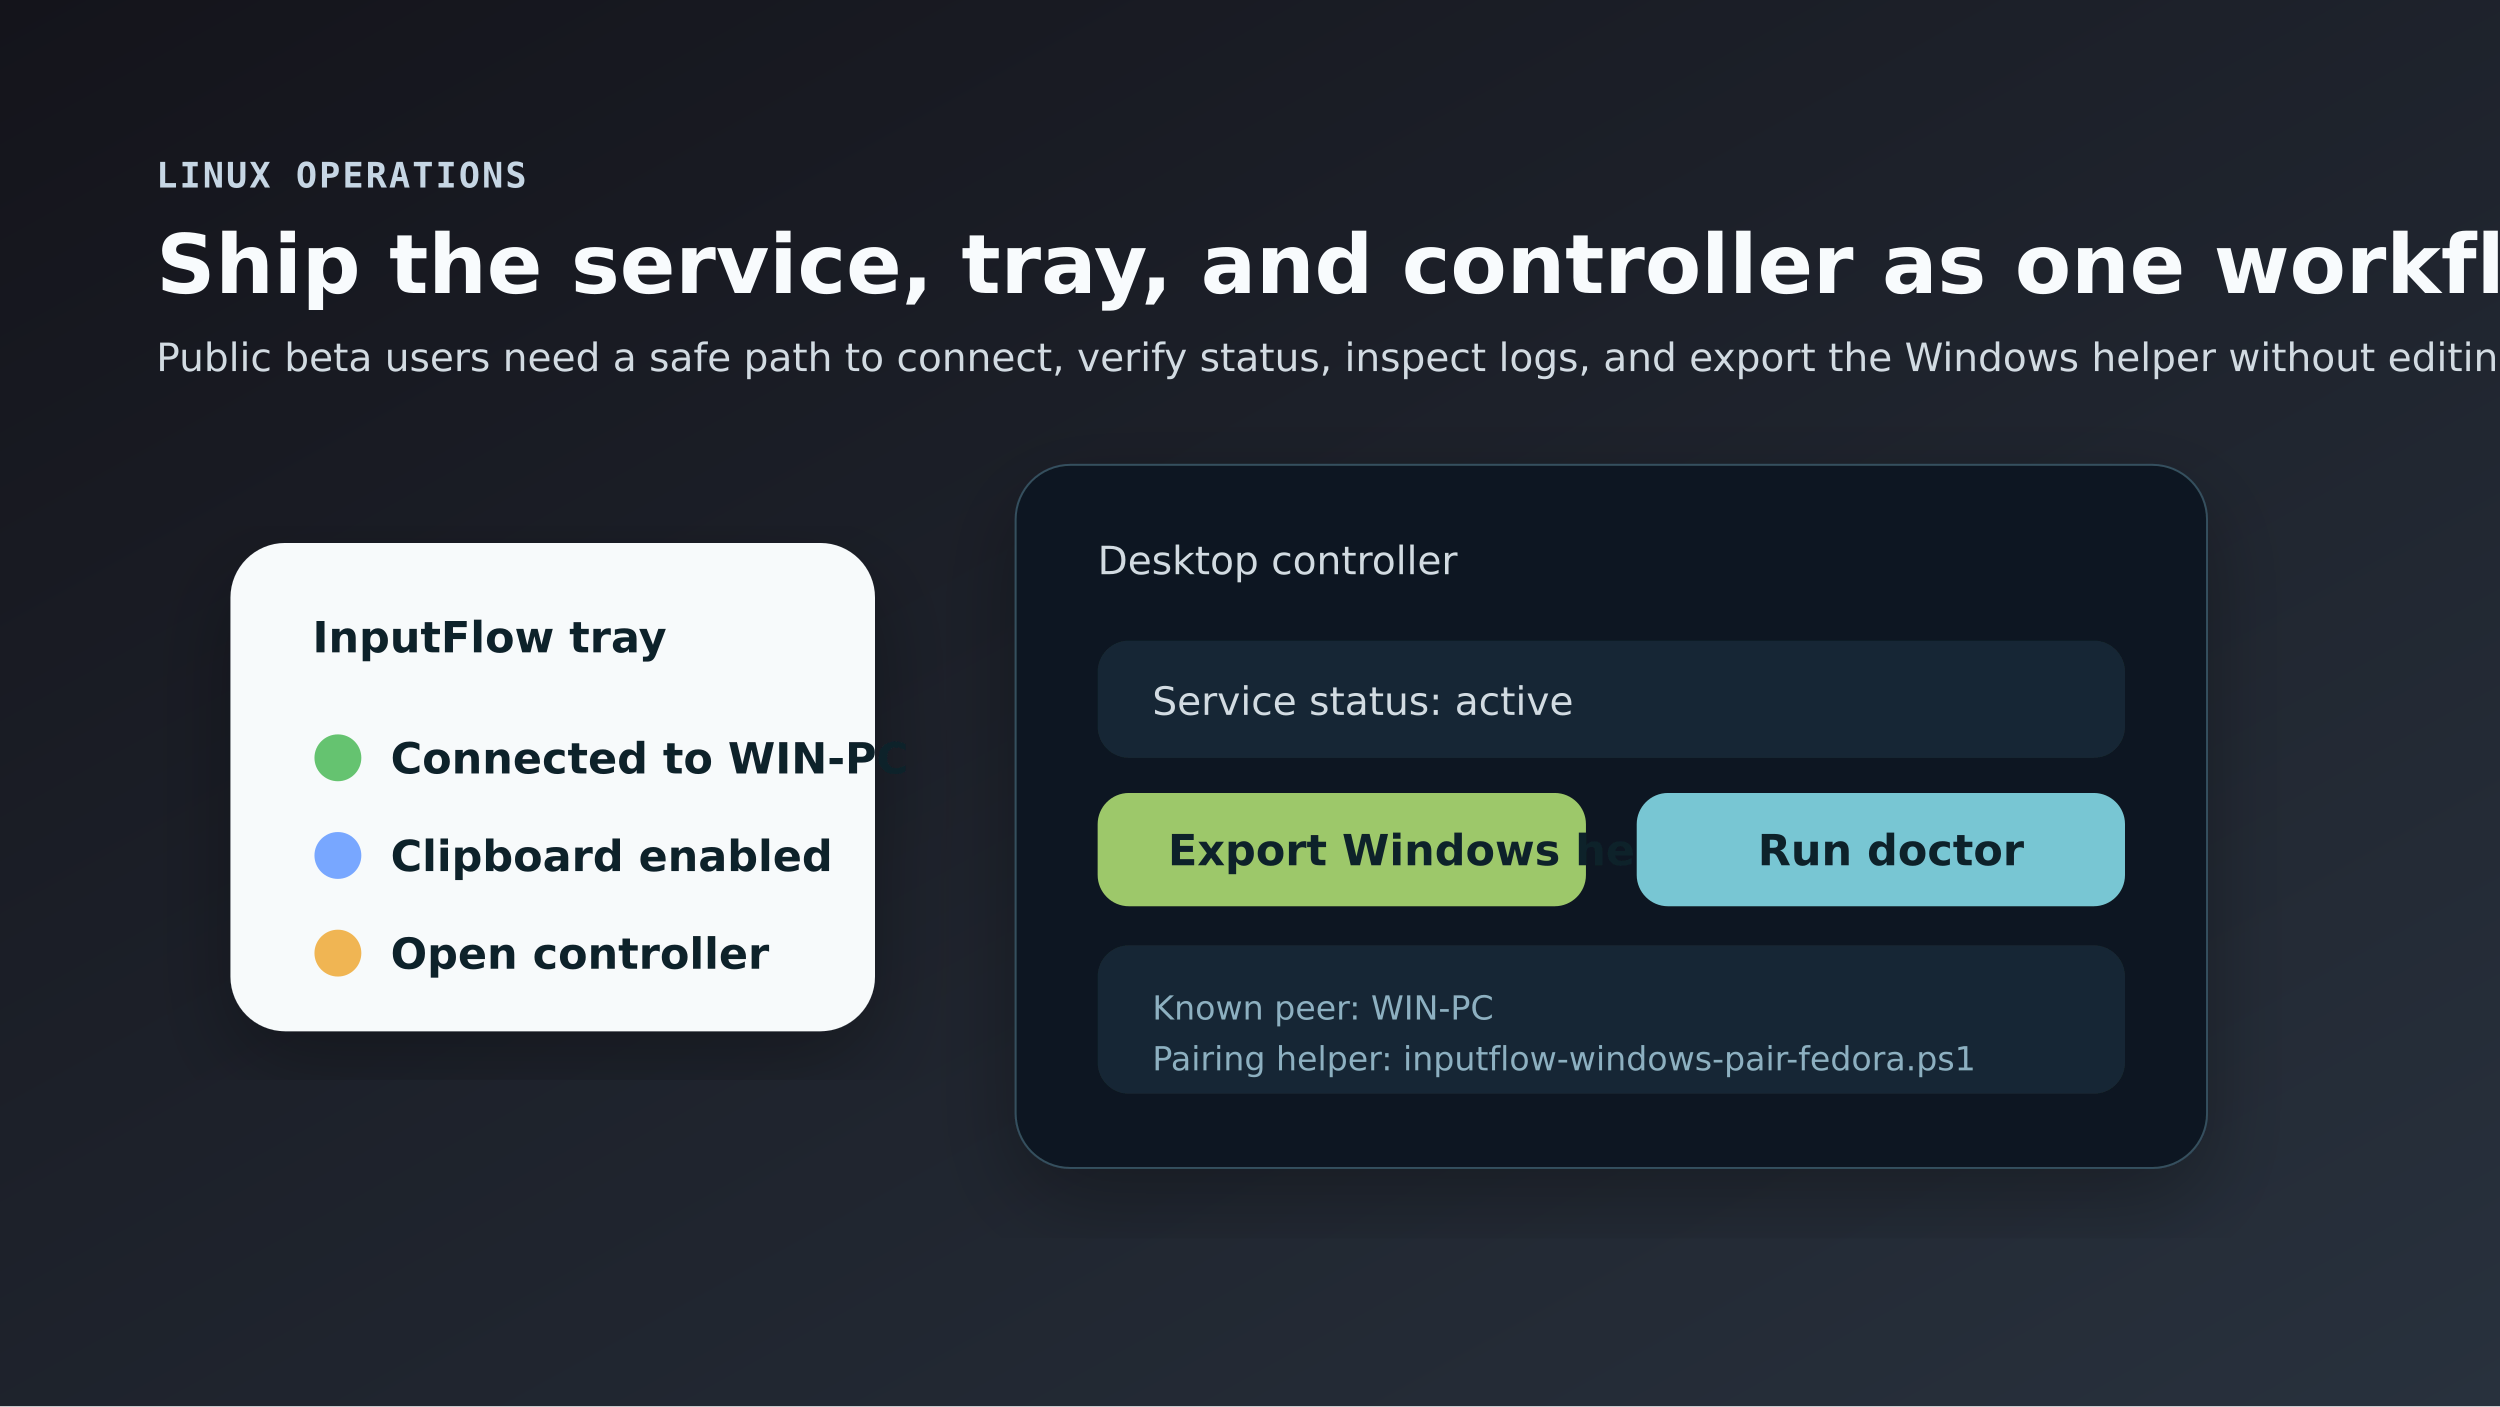
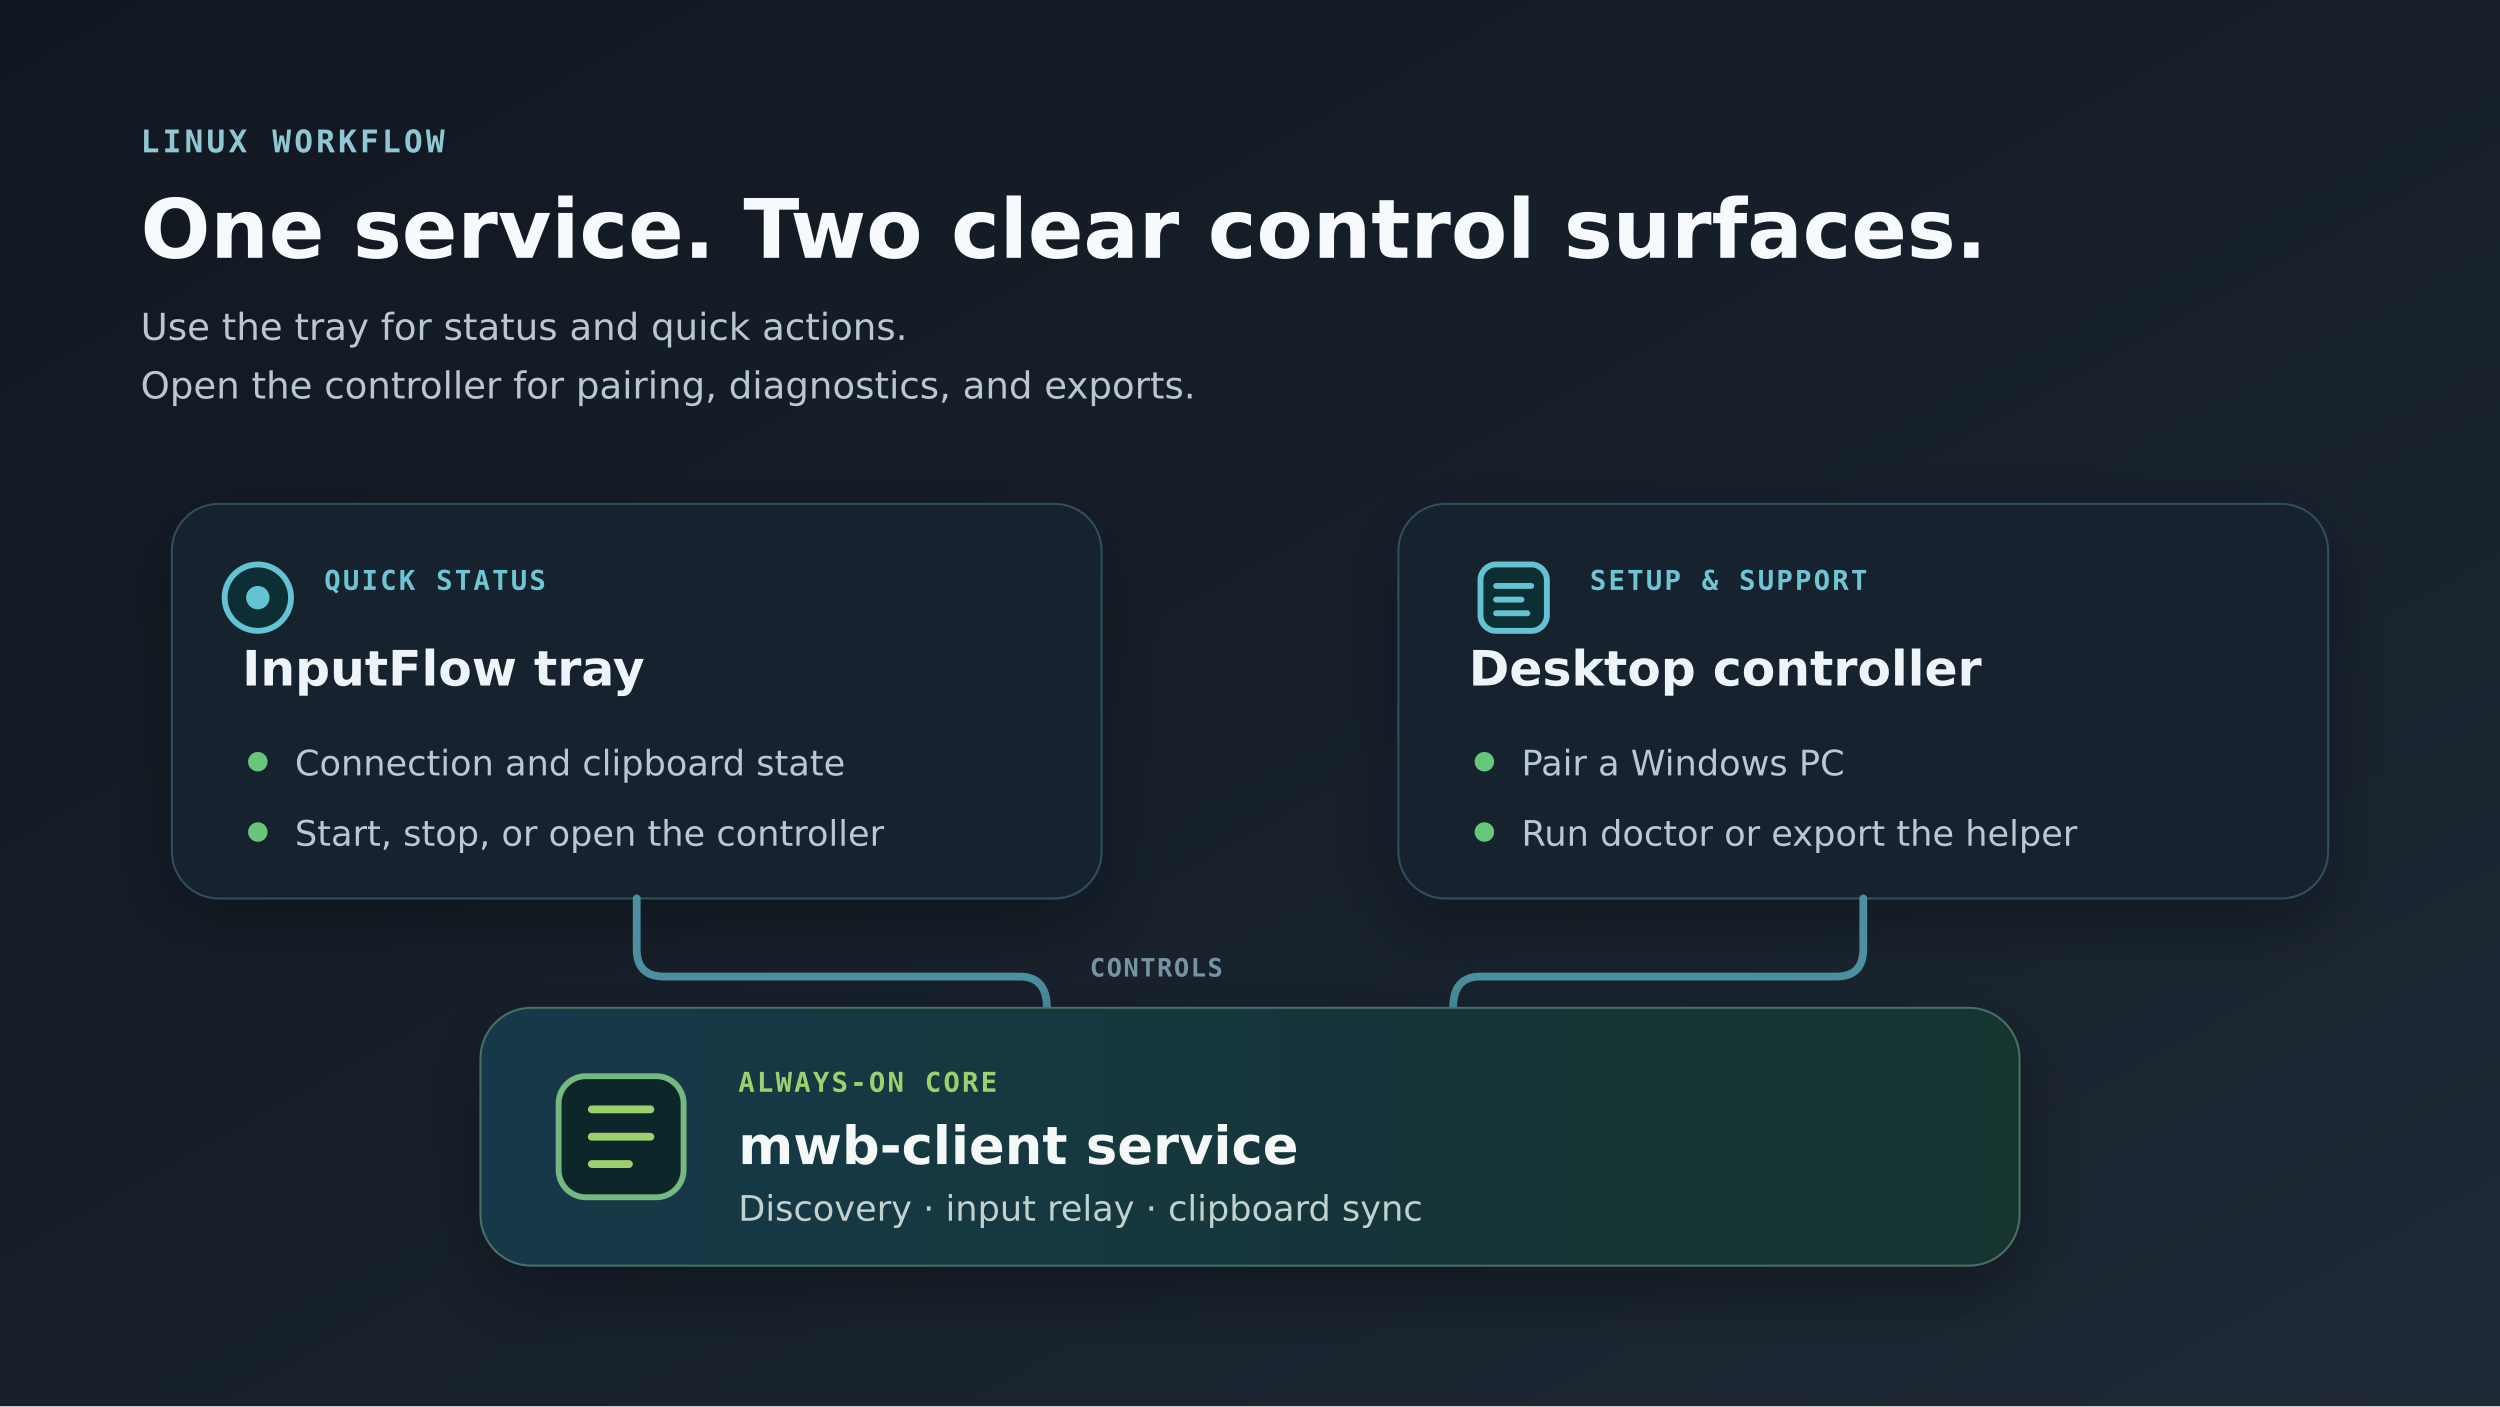
<svg xmlns="http://www.w3.org/2000/svg" width="1280" height="720" viewBox="0 0 1280 720" role="img" aria-labelledby="title desc">
  <defs>
-     <linearGradient id="bg" x1="0" y1="0" x2="1" y2="1">
-       <stop offset="0%" stop-color="#14141b" />
-       <stop offset="100%" stop-color="#28313d" />
+     <linearGradient id="background" x1="0" y1="0" x2="1" y2="1">
+       <stop offset="0%" stop-color="#111720" />
+       <stop offset="100%" stop-color="#1d2935" />
    </linearGradient>
-     <filter id="shadow" x="-10%" y="-10%" width="120%" height="120%">
-       <feDropShadow dx="0" dy="16" stdDeviation="22" flood-color="#000000" flood-opacity="0.30" />
+     <linearGradient id="service" x1="0" y1="0" x2="1" y2="0">
+       <stop offset="0%" stop-color="#173849" />
+       <stop offset="100%" stop-color="#17352f" />
+     </linearGradient>
+     <filter id="shadow" x="-15%" y="-20%" width="130%" height="150%">
+       <feDropShadow dx="0" dy="12" stdDeviation="18" flood-color="#05080b" flood-opacity="0.34" />
    </filter>
    <style>
-       .label { font: 700 18px 'DejaVu Sans Mono', monospace; fill: #c6d6e4; letter-spacing: 0.06em; }
-       .title { font: 700 42px 'DejaVu Sans', sans-serif; fill: #f8fbfd; }
-       .body  { font: 500 20px 'DejaVu Sans', sans-serif; fill: #d2dbe2; }
-       .menu  { font: 600 22px 'DejaVu Sans', sans-serif; fill: #11212b; }
-       .small { font: 500 17px 'DejaVu Sans', sans-serif; fill: #8db0c1; }
+       .eyebrow { font: 700 16px 'DejaVu Sans Mono', monospace; fill: #8fc8d3; letter-spacing: 0.10em; }
+       .headline { font: 700 42px 'DejaVu Sans', sans-serif; fill: #f7fafc; }
+       .lede { font: 500 19px 'DejaVu Sans', sans-serif; fill: #bac7d1; }
+       .card-kicker { font: 700 14px 'DejaVu Sans Mono', monospace; fill: #6ec5d4; letter-spacing: 0.08em; }
+       .card-title { font: 700 25px 'DejaVu Sans', sans-serif; fill: #eef4f7; }
+       .card-copy { font: 500 18px 'DejaVu Sans', sans-serif; fill: #b9c8d2; }
+       .service-kicker { font: 700 14px 'DejaVu Sans Mono', monospace; fill: #9cd06c; letter-spacing: 0.08em; }
+       .service-title { font: 700 27px 'DejaVu Sans', sans-serif; fill: #f4f8f6; }
+       .service-copy { font: 500 18px 'DejaVu Sans', sans-serif; fill: #c1d2ce; }
+       .connector-label { font: 700 13px 'DejaVu Sans Mono', monospace; fill: #7694a4; letter-spacing: 0.06em; }
    </style>
  </defs>
-   <rect width="1280" height="720" fill="url(#bg)" />
-   <text x="80" y="96" class="label">LINUX OPERATIONS</text>
-   <text x="80" y="150" class="title">Ship the service, tray, and controller as one workflow</text>
-   <text x="80" y="190" class="body">Public beta users need a safe path to connect, verify status, inspect logs, and export the Windows helper without editing files by hand.</text>
+   <rect width="1280" height="720" fill="url(#background)" />
+   <text x="72" y="78" class="eyebrow">LINUX WORKFLOW</text>
+   <text x="72" y="132" class="headline">One service. Two clear control surfaces.</text>
+   <text x="72" y="174" class="lede">Use the tray for status and quick actions.</text>
+   <text x="72" y="204" class="lede">Open the controller for pairing, diagnostics, and exports.</text>
  <g filter="url(#shadow)">
-     <rect x="118" y="278" width="330" height="250" rx="28" fill="#f7fafb" />
-     <text x="160" y="334" class="menu">InputFlow tray</text>
-     <circle cx="173" cy="388" r="12" fill="#65c36f" />
-     <text x="200" y="396" class="menu">Connected to WIN-PC</text>
-     <circle cx="173" cy="438" r="12" fill="#78a7ff" />
-     <text x="200" y="446" class="menu">Clipboard enabled</text>
-     <circle cx="173" cy="488" r="12" fill="#f0b552" />
-     <text x="200" y="496" class="menu">Open controller</text>
+     <rect x="88" y="258" width="476" height="202" rx="24" fill="#13222d" stroke="#31505e" />
+     <circle cx="132" cy="306" r="17" fill="#102d35" stroke="#64c3d2" stroke-width="3" />
+     <circle cx="132" cy="306" r="6" fill="#64c3d2" />
+     <text x="166" y="302" class="card-kicker">QUICK STATUS</text>
+     <text x="124" y="351" class="card-title">InputFlow tray</text>
+     <circle cx="132" cy="390" r="5" fill="#68c67a" />
+     <text x="151" y="397" class="card-copy">Connection and clipboard state</text>
+     <circle cx="132" cy="426" r="5" fill="#68c67a" />
+     <text x="151" y="433" class="card-copy">Start, stop, or open the controller</text>
  </g>
  <g filter="url(#shadow)">
-     <rect x="520" y="238" width="610" height="360" rx="28" fill="#0e1820" stroke="#35505e" />
-     <text x="562" y="294" class="body">Desktop controller</text>
-     <rect x="562" y="328" width="526" height="60" rx="16" fill="#172834" />
-     <text x="590" y="366" class="body">Service status: active</text>
-     <rect x="562" y="406" width="250" height="58" rx="16" fill="#9dc86a" />
-     <text x="598" y="443" class="menu">Export Windows helper</text>
-     <rect x="838" y="406" width="250" height="58" rx="16" fill="#78c6d3" />
-     <text x="900" y="443" class="menu">Run doctor</text>
-     <rect x="562" y="484" width="526" height="76" rx="16" fill="#172834" />
-     <text x="590" y="522" class="small">Known peer: WIN-PC</text>
-     <text x="590" y="548" class="small">Pairing helper: inputflow-windows-pair-fedora.ps1</text>
+     <rect x="716" y="258" width="476" height="202" rx="24" fill="#13222d" stroke="#31505e" />
+     <rect x="758" y="289" width="34" height="34" rx="8" fill="#102d35" stroke="#64c3d2" stroke-width="3" />
+     <path d="M766 300 H784 M766 307 H779 M766 314 H782" fill="none" stroke="#64c3d2" stroke-width="3" stroke-linecap="round" />
+     <text x="814" y="302" class="card-kicker">SETUP &amp; SUPPORT</text>
+     <text x="752" y="351" class="card-title">Desktop controller</text>
+     <circle cx="760" cy="390" r="5" fill="#68c67a" />
+     <text x="779" y="397" class="card-copy">Pair a Windows PC</text>
+     <circle cx="760" cy="426" r="5" fill="#68c67a" />
+     <text x="779" y="433" class="card-copy">Run doctor or export the helper</text>
+   </g>
+   <path d="M326 460 V486 Q326 500 340 500 H522 Q536 500 536 516" fill="none" stroke="#4b8fa0" stroke-width="4" stroke-linecap="round" />
+   <path d="M954 460 V486 Q954 500 940 500 H758 Q744 500 744 516" fill="none" stroke="#4b8fa0" stroke-width="4" stroke-linecap="round" />
+   <text x="558" y="500" class="connector-label">CONTROLS</text>
+   <g filter="url(#shadow)">
+     <rect x="246" y="516" width="788" height="132" rx="26" fill="url(#service)" stroke="#4a7167" />
+     <rect x="286" y="551" width="64" height="62" rx="14" fill="#10252c" stroke="#75b981" stroke-width="3" />
+     <path d="M303 568 H333 M303 582 H333 M303 596 H322" fill="none" stroke="#9cd06c" stroke-width="4" stroke-linecap="round" />
+     <text x="378" y="559" class="service-kicker">ALWAYS-ON CORE</text>
+     <text x="378" y="596" class="service-title">mwb-client service</text>
+     <text x="378" y="625" class="service-copy">Discovery  ·  input relay  ·  clipboard sync</text>
  </g>
</svg>
